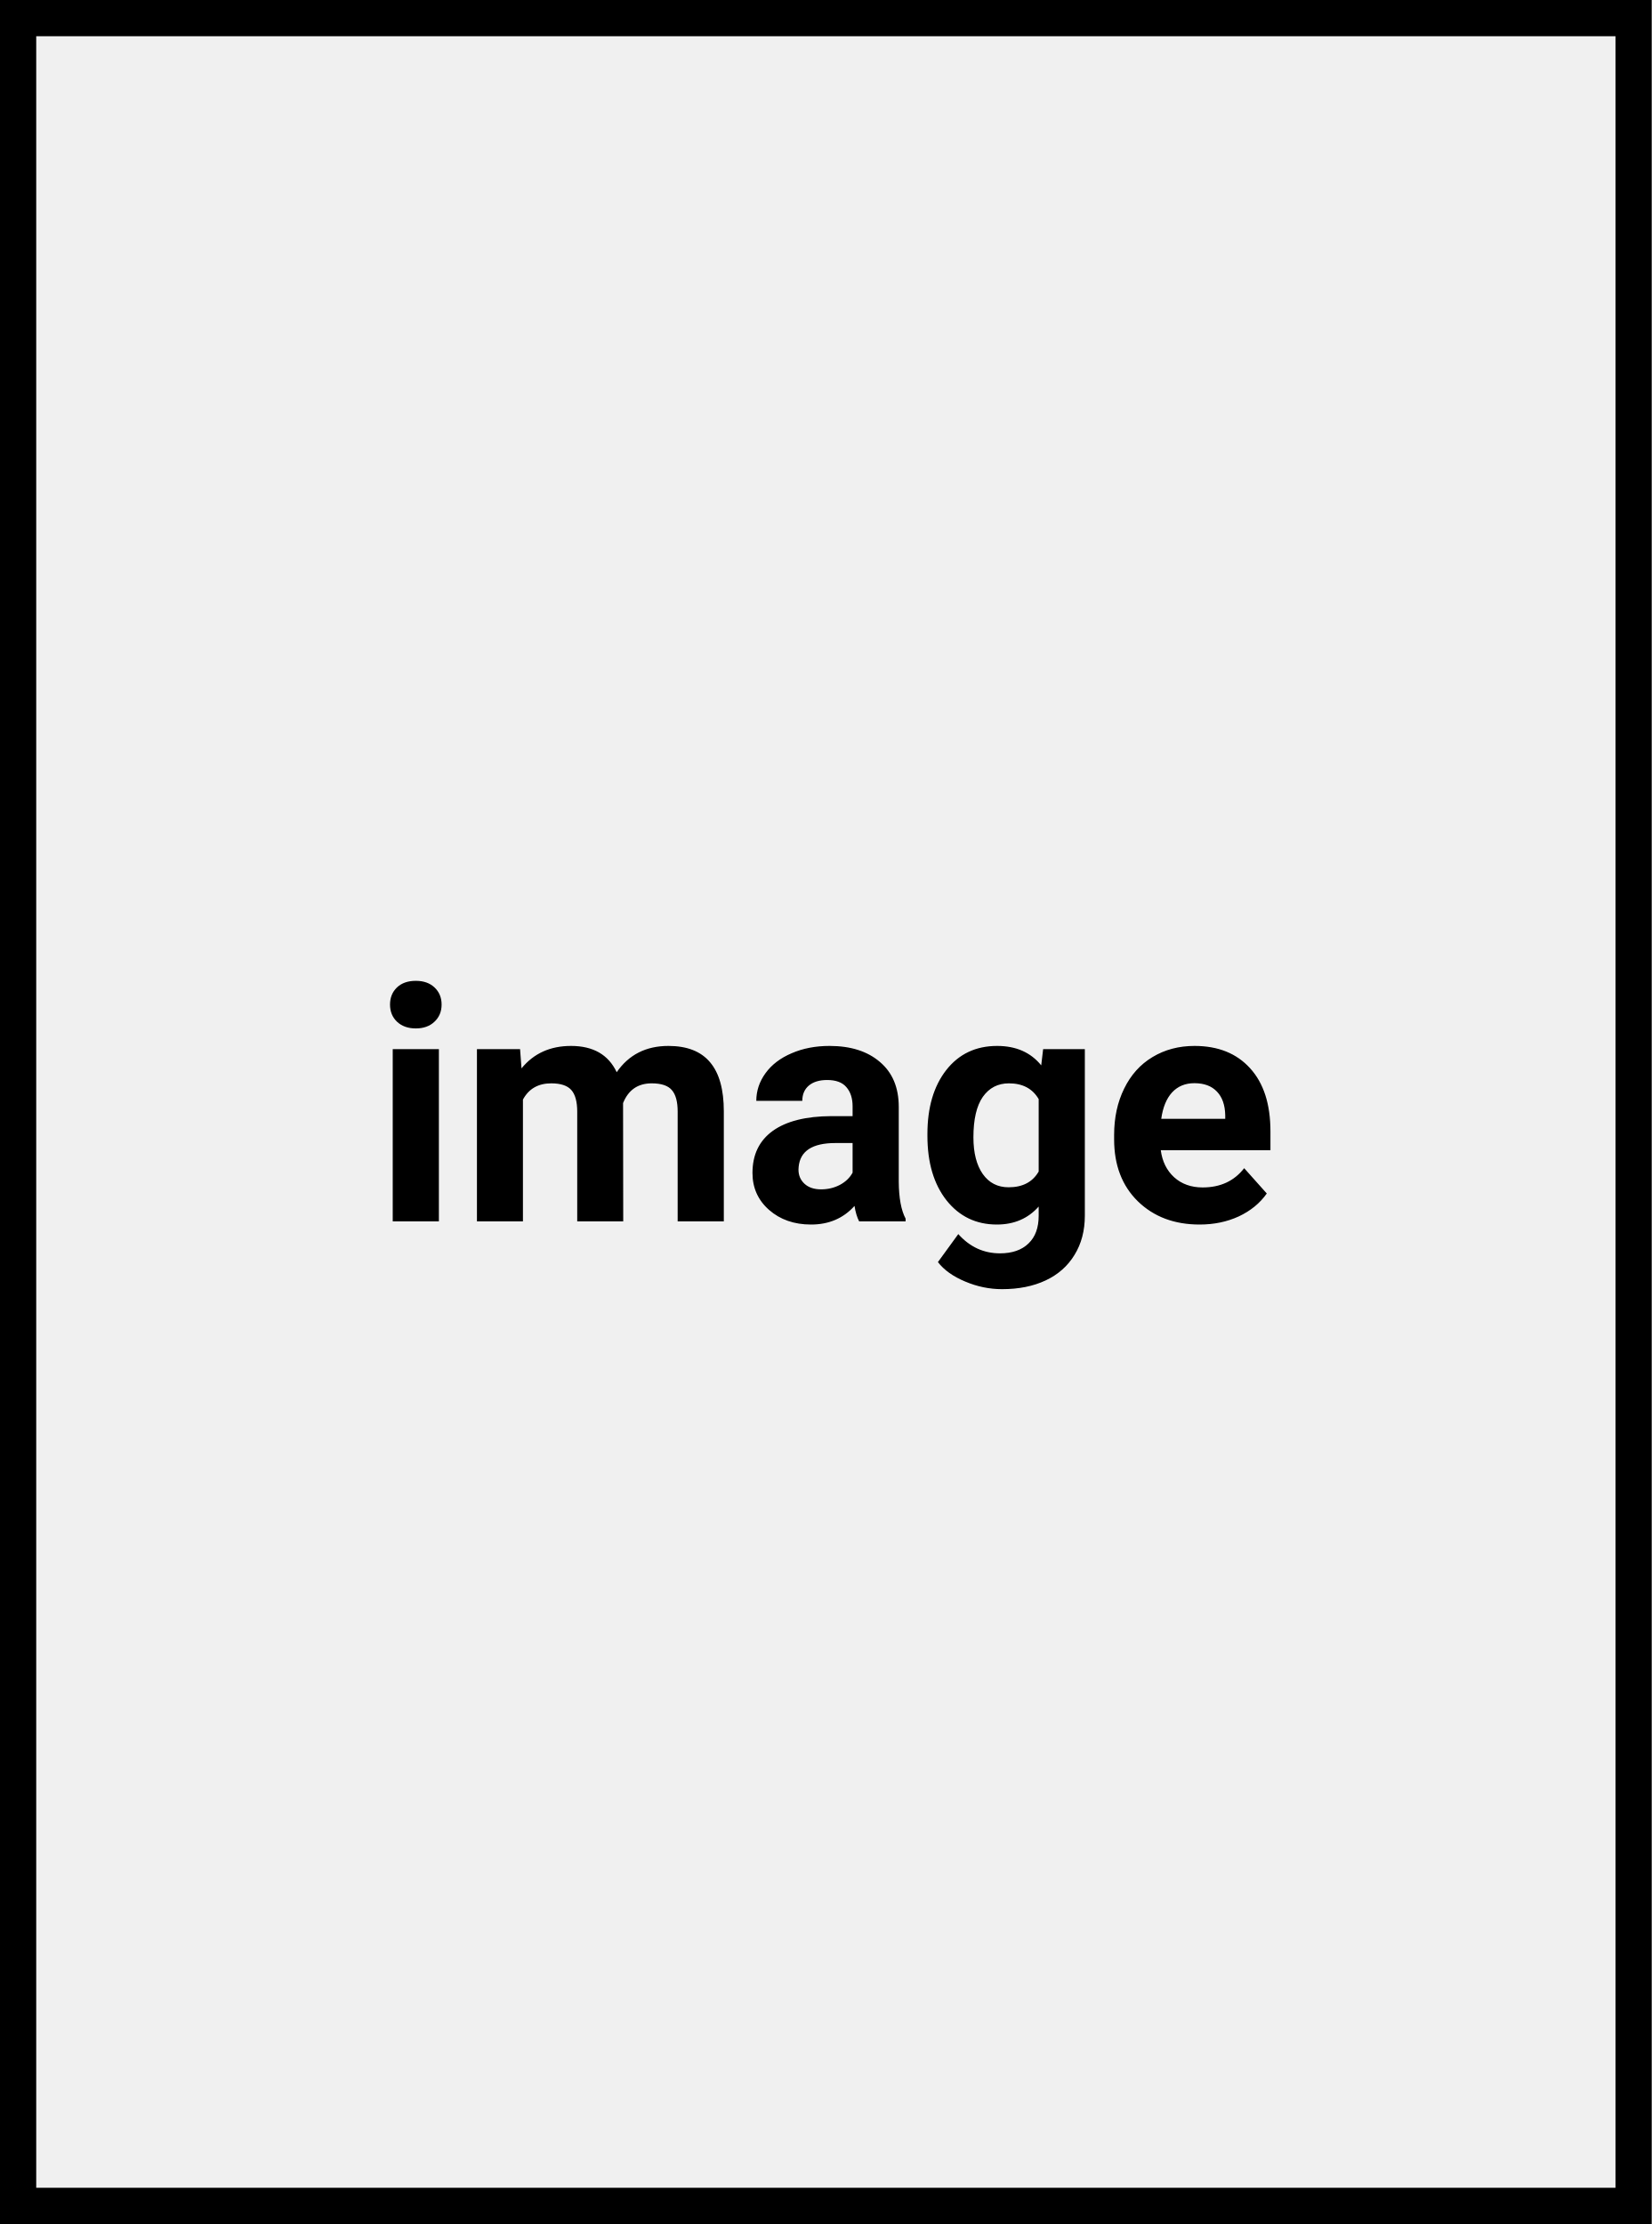
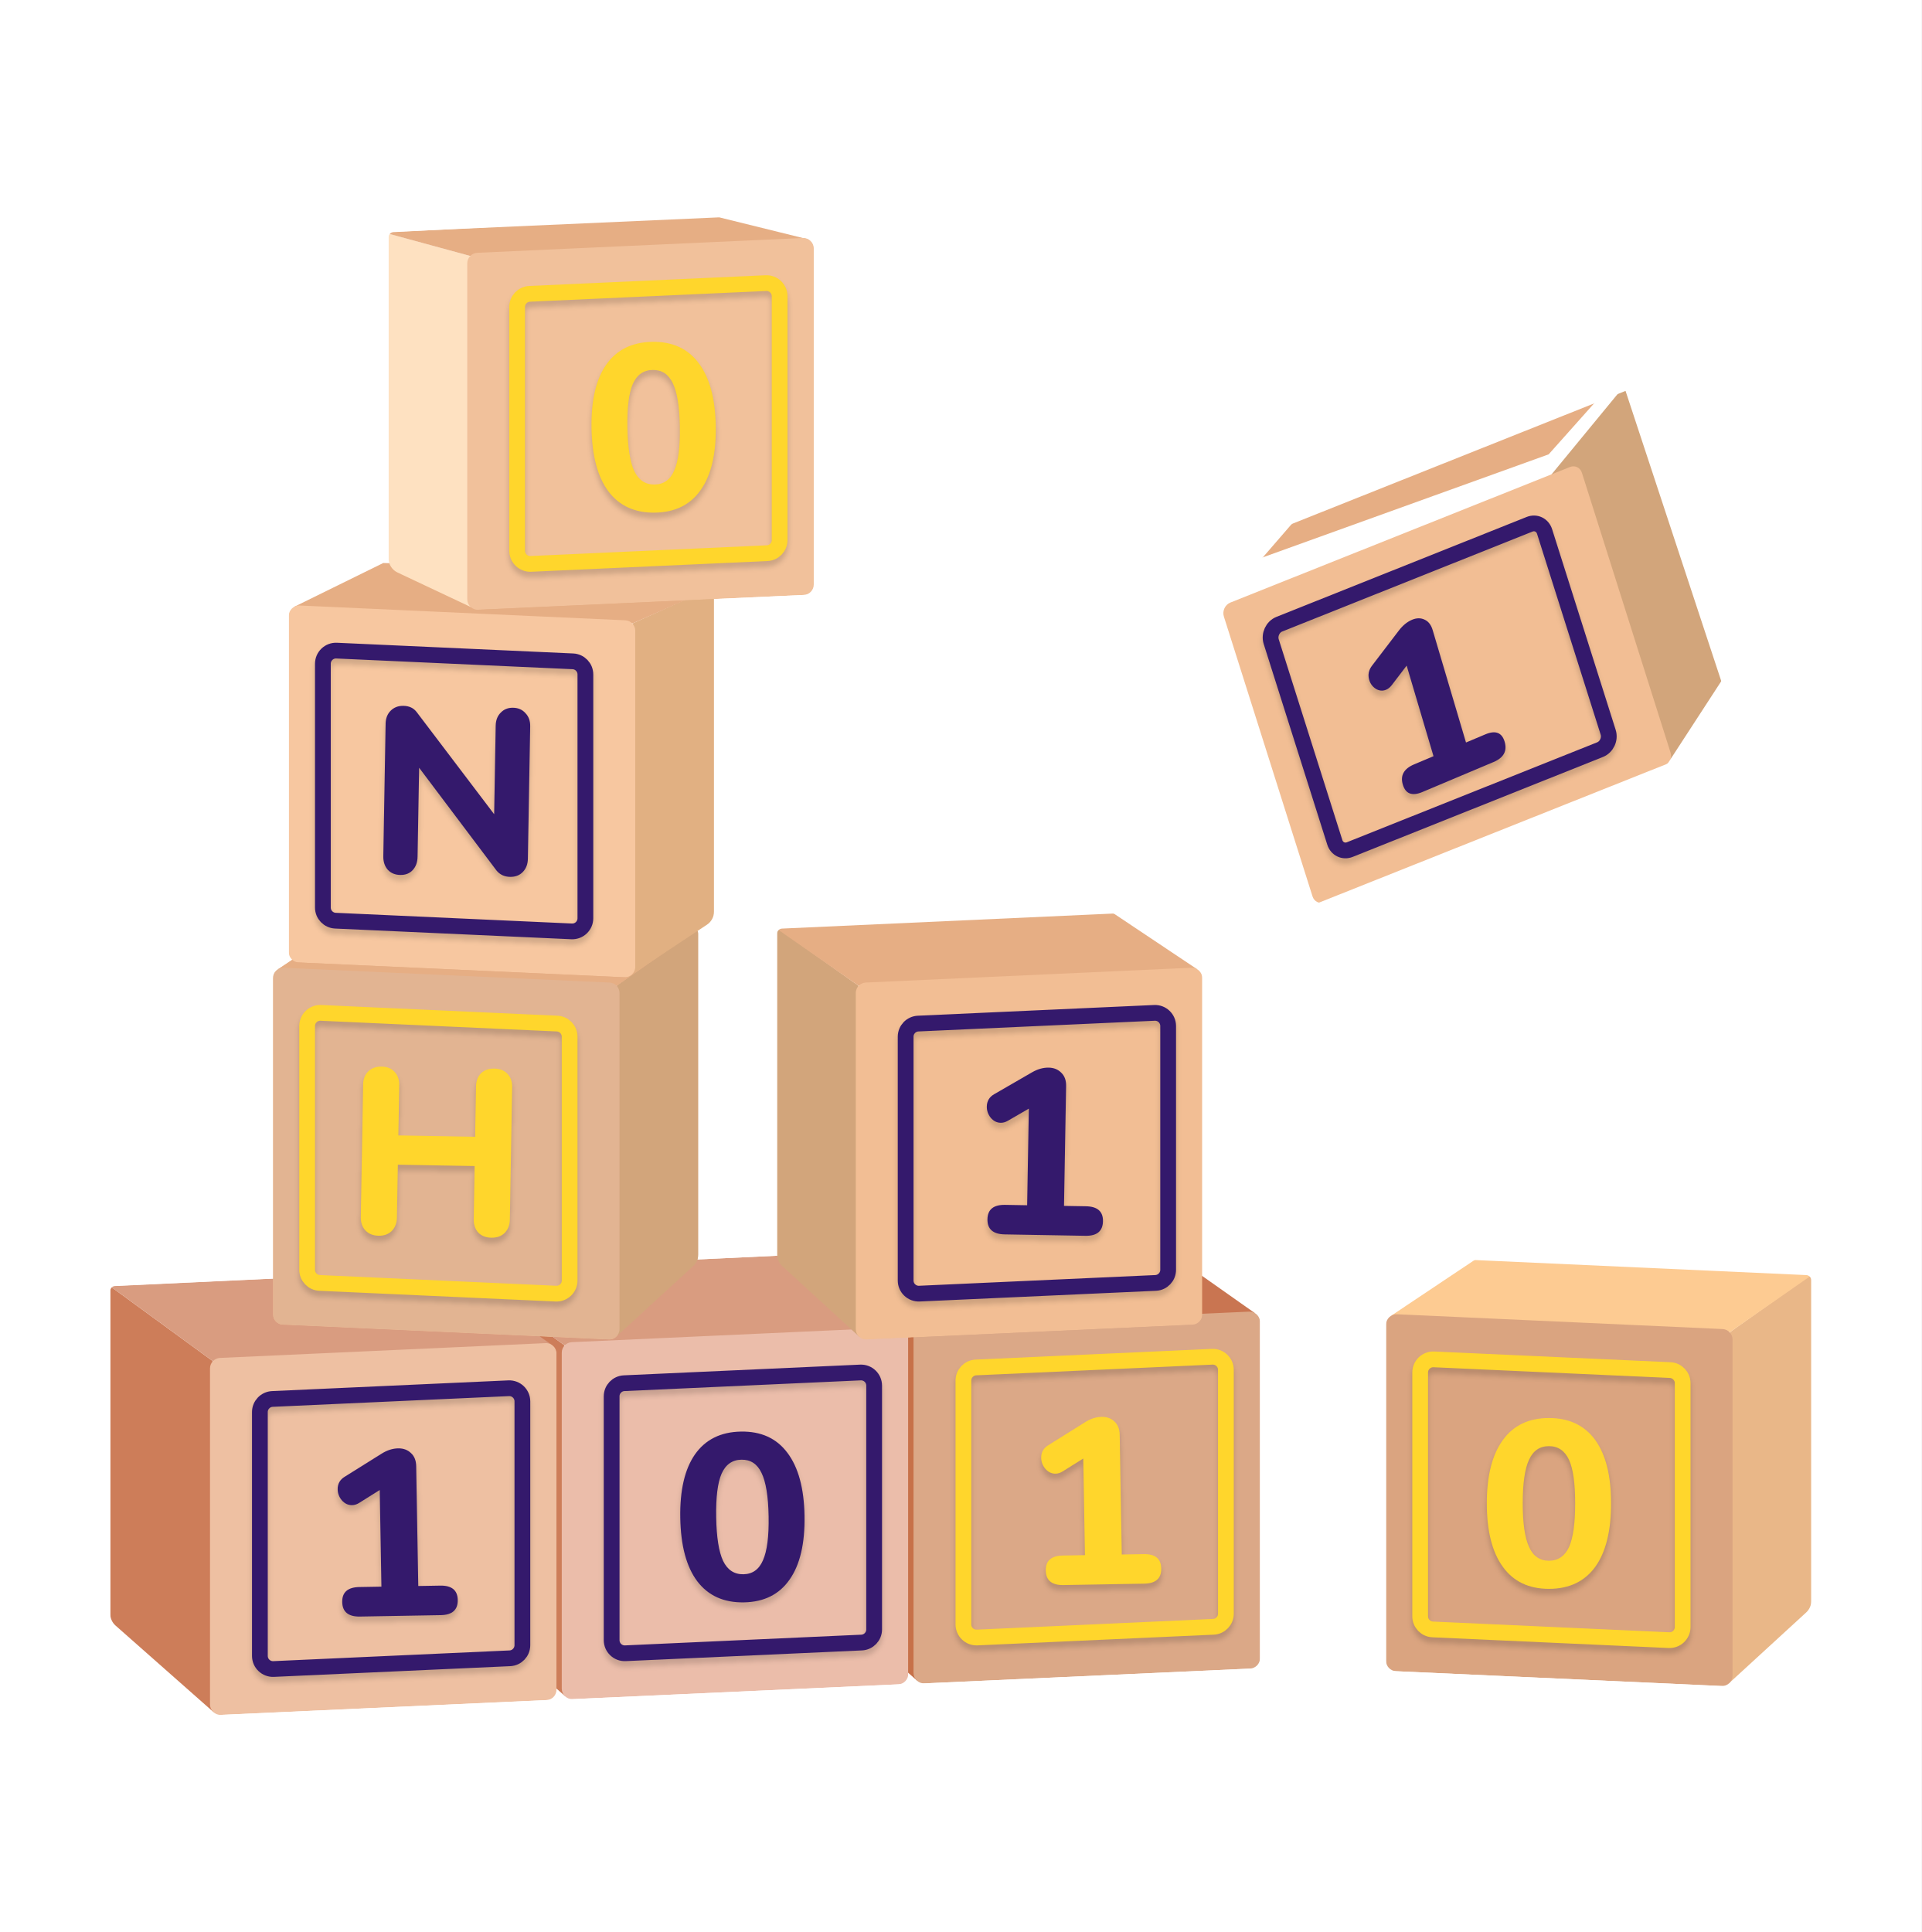
- <svg xmlns="http://www.w3.org/2000/svg" width="228" height="307" viewBox="0 0 228 307" fill="none">
-   <rect x="2.5" y="2.5" width="223" height="302" stroke="black" stroke-width="5" />
-   <path d="M60.584 168.594H54.212V144.82H60.584V168.594ZM53.839 138.667C53.839 137.715 54.154 136.932 54.784 136.316C55.428 135.701 56.3 135.394 57.398 135.394C58.482 135.394 59.347 135.701 59.991 136.316C60.636 136.932 60.958 137.715 60.958 138.667C60.958 139.634 60.628 140.425 59.969 141.041C59.325 141.656 58.468 141.963 57.398 141.963C56.329 141.963 55.465 141.656 54.806 141.041C54.161 140.425 53.839 139.634 53.839 138.667ZM71.79 144.82L71.988 147.479C73.673 145.413 75.951 144.38 78.822 144.38C81.883 144.38 83.985 145.589 85.128 148.006C86.798 145.589 89.178 144.38 92.269 144.38C94.847 144.38 96.766 145.135 98.026 146.644C99.286 148.138 99.915 150.394 99.915 153.411V168.594H93.543V153.433C93.543 152.085 93.28 151.104 92.752 150.489C92.225 149.859 91.295 149.544 89.962 149.544C88.058 149.544 86.739 150.452 86.007 152.269L86.029 168.594H79.679V153.455C79.679 152.078 79.408 151.082 78.866 150.467C78.324 149.852 77.401 149.544 76.097 149.544C74.295 149.544 72.992 150.291 72.186 151.785V168.594H65.836V144.82H71.79ZM118.592 168.594C118.299 168.023 118.087 167.312 117.955 166.463C116.417 168.177 114.417 169.034 111.957 169.034C109.627 169.034 107.694 168.36 106.156 167.012C104.632 165.665 103.871 163.965 103.871 161.915C103.871 159.395 104.801 157.461 106.661 156.114C108.536 154.766 111.239 154.085 114.769 154.07H117.691V152.708C117.691 151.609 117.406 150.73 116.834 150.071C116.278 149.412 115.392 149.083 114.176 149.083C113.106 149.083 112.264 149.339 111.649 149.852C111.048 150.364 110.748 151.067 110.748 151.961H104.398C104.398 150.584 104.823 149.31 105.672 148.138C106.522 146.966 107.723 146.05 109.276 145.391C110.829 144.717 112.572 144.38 114.505 144.38C117.435 144.38 119.757 145.12 121.471 146.6C123.199 148.064 124.063 150.13 124.063 152.796V163.101C124.078 165.357 124.393 167.063 125.008 168.221V168.594H118.592ZM113.341 164.178C114.278 164.178 115.143 163.973 115.934 163.562C116.725 163.138 117.311 162.574 117.691 161.871V157.784H115.318C112.14 157.784 110.448 158.882 110.243 161.08L110.221 161.453C110.221 162.244 110.499 162.896 111.056 163.409C111.612 163.921 112.374 164.178 113.341 164.178ZM128.019 156.531C128.019 152.884 128.883 149.947 130.611 147.72C132.354 145.494 134.698 144.38 137.643 144.38C140.25 144.38 142.279 145.274 143.729 147.061L143.993 144.82H149.75V167.803C149.75 169.883 149.273 171.692 148.321 173.23C147.384 174.769 146.058 175.94 144.344 176.746C142.63 177.552 140.624 177.955 138.324 177.955C136.581 177.955 134.881 177.603 133.226 176.9C131.571 176.211 130.318 175.318 129.469 174.219L132.281 170.352C133.863 172.125 135.782 173.011 138.038 173.011C139.723 173.011 141.034 172.557 141.971 171.648C142.909 170.755 143.377 169.48 143.377 167.825V166.551C141.913 168.206 139.986 169.034 137.599 169.034C134.742 169.034 132.428 167.92 130.655 165.694C128.897 163.453 128.019 160.486 128.019 156.795V156.531ZM134.369 156.993C134.369 159.146 134.801 160.838 135.665 162.068C136.529 163.284 137.716 163.892 139.225 163.892C141.158 163.892 142.542 163.167 143.377 161.717V151.719C142.528 150.269 141.158 149.544 139.269 149.544C137.745 149.544 136.544 150.167 135.665 151.412C134.801 152.657 134.369 154.517 134.369 156.993ZM165.592 169.034C162.105 169.034 159.264 167.964 157.066 165.826C154.884 163.687 153.792 160.838 153.792 157.278V156.663C153.792 154.275 154.254 152.144 155.177 150.269C156.1 148.379 157.403 146.929 159.088 145.918C160.787 144.893 162.721 144.38 164.889 144.38C168.141 144.38 170.697 145.406 172.557 147.457C174.432 149.507 175.37 152.415 175.37 156.18V158.772H160.23C160.436 160.325 161.051 161.57 162.076 162.508C163.116 163.445 164.427 163.914 166.009 163.914C168.456 163.914 170.367 163.028 171.744 161.255L174.864 164.749C173.912 166.097 172.623 167.151 170.997 167.913C169.371 168.66 167.569 169.034 165.592 169.034ZM164.867 149.522C163.607 149.522 162.582 149.947 161.791 150.796C161.014 151.646 160.516 152.862 160.296 154.444H169.129V153.938C169.1 152.532 168.719 151.448 167.987 150.687C167.254 149.91 166.214 149.522 164.867 149.522Z" fill="black" />
+ <svg xmlns="http://www.w3.org/2000/svg" width="366" height="368" viewBox="0 0 366 368" fill="none">
+   <rect width="366" height="368" fill="white" />
+   <mask id="mask0" mask-type="alpha" maskUnits="userSpaceOnUse" x="155" y="236" width="85" height="85">
+     <path d="M240 250.721C240 250.389 239.835 250.079 239.56 249.893L219.275 236.186C219.096 236.065 218.884 236.005 218.669 236.015L155.954 238.924C155.42 238.949 155 239.389 155 239.923V302.802C155 303.081 155.117 303.348 155.323 303.537L173.693 320.458C173.89 320.638 174.15 320.733 174.416 320.721L239.045 317.784C239.579 317.759 240 317.319 240 316.785V250.721Z" fill="#34196C" />
+   </mask>
+   <g mask="url(#mask0)">
+     <path d="M155 239L174.5 253.24L174.7 320.14L156.014 303.636C155.369 303.066 155 302.247 155 301.387V239Z" fill="#C77149" />
+     <path d="M239 250.1L174.5 253.24L155 239L219 236L239 250.1Z" fill="#C97551" />
+     <path d="M240 251.833C240 250.693 239.048 249.783 237.909 249.835L175.909 252.653C174.841 252.702 174 253.582 174 254.651V318.647C174 319.787 174.952 320.697 176.091 320.645L238.091 317.827C239.159 317.778 240 316.898 240 315.829V251.833Z" fill="#DBA887" />
+     <g filter="url(#filter0_d)">
+       <path d="M230.887 258.428L185.887 260.468C184.551 260.528 183.5 261.629 183.5 262.965V309.409C183.5 310.835 184.69 311.971 186.113 311.907L231.113 309.867C232.449 309.807 233.5 308.706 233.5 307.37V260.926C233.5 259.501 232.31 258.364 230.887 258.428Z" stroke="#FFD62C" stroke-width="3" />
+     </g>
+     <g filter="url(#filter1_d)">
+       <path d="M217.854 296.022C220.043 295.984 221.154 296.894 221.187 298.754C221.22 300.644 220.141 301.608 217.952 301.646L202.564 301.915C200.344 301.953 199.218 301.028 199.185 299.138C199.153 297.278 200.246 296.329 202.466 296.29L206.65 296.217L206.329 277.815L202.411 280.269C201.966 280.547 201.519 280.69 201.069 280.698C200.319 280.711 199.668 280.407 199.117 279.786C198.597 279.165 198.329 278.465 198.316 277.685C198.297 276.635 198.748 275.832 199.669 275.276L206.703 270.878C207.742 270.229 208.786 269.896 209.836 269.878C210.826 269.861 211.641 270.161 212.282 270.78C212.923 271.369 213.252 272.189 213.27 273.238L213.669 296.095L217.854 296.022Z" fill="#FFD62C" />
+     </g>
+   </g>
+   <mask id="mask1" mask-type="alpha" maskUnits="userSpaceOnUse" x="88" y="239" width="85" height="85">
+     <path d="M173 253.721C173 253.389 172.835 253.079 172.56 252.893L152.275 239.186C152.096 239.065 151.884 239.005 151.669 239.015L88.954 241.924C88.42 241.949 88 242.389 88 242.923V305.802C88 306.081 88.117 306.348 88.323 306.537L106.693 323.458C106.89 323.638 107.15 323.733 107.416 323.721L172.045 320.784C172.579 320.759 173 320.319 173 319.785V253.721Z" fill="#34196C" />
+   </mask>
+   <g mask="url(#mask1)">
+     <path d="M88 242L107.5 256.24L107.7 323.14L89.014 306.636C88.37 306.066 88 305.247 88 304.387V242Z" fill="#CD7D59" />
+     <path d="M172 253.1L107.5 256.24L88 242L152 239L172 253.1Z" fill="#D99C80" />
+     <path d="M173 254.833C173 253.693 172.048 252.783 170.909 252.835L108.909 255.653C107.841 255.702 107 256.582 107 257.651V321.647C107 322.787 107.952 323.697 109.091 323.645L171.091 320.827C172.159 320.778 173 319.898 173 318.829V254.833Z" fill="#EBBDAA" />
+     <g filter="url(#filter2_d)">
+       <path d="M163.887 261.428L118.887 263.468C117.551 263.528 116.5 264.629 116.5 265.965V312.409C116.5 313.835 117.69 314.971 119.113 314.907L164.113 312.867C165.449 312.807 166.5 311.706 166.5 310.37V263.926C166.5 262.501 165.31 261.364 163.887 261.428Z" stroke="#34196C" stroke-width="3" />
+     </g>
+     <g filter="url(#filter3_d)">
+       <path d="M141.69 305.213C137.851 305.28 134.887 303.936 132.799 301.182C130.74 298.428 129.665 294.411 129.573 289.132C129.481 283.883 130.416 279.846 132.377 277.021C134.368 274.196 137.283 272.75 141.122 272.683C144.962 272.616 147.911 273.959 149.969 276.714C152.058 279.468 153.148 283.47 153.239 288.719C153.331 293.998 152.382 298.05 150.391 300.875C148.43 303.7 145.53 305.146 141.69 305.213ZM141.597 299.859C143.337 299.828 144.581 298.936 145.331 297.183C146.11 295.429 146.467 292.647 146.4 288.838C146.333 284.999 145.88 282.231 145.04 280.536C144.23 278.839 142.956 278.007 141.216 278.037C139.476 278.067 138.217 278.959 137.437 280.713C136.687 282.437 136.345 285.203 136.412 289.012C136.478 292.822 136.917 295.59 137.727 297.316C138.567 299.041 139.857 299.889 141.597 299.859Z" fill="#34196C" />
+     </g>
+   </g>
+   <mask id="mask2" mask-type="alpha" maskUnits="userSpaceOnUse" x="21" y="242" width="85" height="85">
+     <path d="M106 256.721C106 256.389 105.835 256.079 105.56 255.893L85.275 242.186C85.096 242.065 84.884 242.005 84.669 242.015L21.954 244.924C21.42 244.949 21 245.389 21 245.923V308.802C21 309.081 21.117 309.348 21.323 309.537L39.694 326.458C39.89 326.638 40.15 326.733 40.416 326.721L105.045 323.784C105.579 323.759 106 323.319 106 322.785V256.721Z" fill="#34196C" />
+   </mask>
+   <g mask="url(#mask2)">
+     <path d="M21 245L40.5 259.24L40.7 326.14L22.014 309.636C21.369 309.066 21 308.247 21 307.387V245Z" fill="#CD7D59" />
+     <path d="M105 256.1L40.5 259.24L21 245L85 242L105 256.1Z" fill="#D99C80" />
+     <path d="M106 257.833C106 256.693 105.048 255.783 103.909 255.835L41.909 258.653C40.841 258.702 40 259.582 40 260.651V324.647C40 325.787 40.952 326.697 42.091 326.645L104.091 323.827C105.159 323.778 106 322.898 106 321.829V257.833Z" fill="#EEC0A2" />
+     <g filter="url(#filter4_d)">
+       <path d="M96.887 264.428L51.887 266.468C50.551 266.528 49.5 267.629 49.5 268.965V315.409C49.5 316.835 50.69 317.971 52.113 317.907L97.113 315.867C98.448 315.807 99.5 314.706 99.5 313.37V266.926C99.5 265.501 98.311 264.364 96.887 264.428Z" stroke="#34196C" stroke-width="3" />
+     </g>
+     <g filter="url(#filter5_d)">
+       <path d="M83.854 302.022C86.043 301.984 87.154 302.894 87.187 304.754C87.22 306.644 86.141 307.608 83.952 307.646L68.564 307.915C66.344 307.953 65.218 307.028 65.185 305.138C65.153 303.278 66.246 302.329 68.466 302.29L72.65 302.217L72.329 283.815L68.411 286.269C67.966 286.547 67.519 286.69 67.069 286.698C66.319 286.711 65.668 286.407 65.117 285.786C64.597 285.165 64.329 284.465 64.316 283.685C64.297 282.635 64.748 281.832 65.669 281.276L72.703 276.878C73.742 276.229 74.786 275.896 75.836 275.878C76.826 275.861 77.641 276.161 78.282 276.78C78.923 277.369 79.252 278.189 79.27 279.238L79.669 302.095L83.854 302.022Z" fill="#34196C" />
+     </g>
+   </g>
+   <mask id="mask3" mask-type="alpha" maskUnits="userSpaceOnUse" x="264" y="240" width="81" height="82">
+     <path d="M264 251.238C264 250.897 264.174 250.579 264.462 250.395L280.478 240.17C280.651 240.06 280.855 240.005 281.061 240.014L344.045 242.873C344.579 242.897 345 243.337 345 243.872V307.295C345 307.578 344.88 307.848 344.669 308.038L330.305 320.966C330.109 321.142 329.853 321.233 329.59 321.221L264.955 318.284C264.421 318.259 264 317.819 264 317.285V251.238Z" fill="#34196C" />
+   </mask>
+   <g mask="url(#mask3)">
+     <path d="M345 242.74L329.5 253.74L329.3 320.64L344.028 307.132C344.647 306.564 345 305.761 345 304.921V242.74Z" fill="#E9B788" />
+     <path d="M265 250.6L329.5 253.74L346 242.24L282 239.24L265 250.6Z" fill="#FDCB92" />
+     <path d="M264 252.333C264 251.193 264.952 250.283 266.091 250.335L328.091 253.153C329.159 253.202 330 254.082 330 255.151V319.147C330 320.287 329.048 321.197 327.909 321.145L265.909 318.327C264.841 318.278 264 317.398 264 316.329V252.333Z" fill="#DAA480" />
+     <g filter="url(#filter6_d)">
+       <path d="M273.113 258.928L318.113 260.968C319.449 261.028 320.5 262.128 320.5 263.465V309.909C320.5 311.334 319.31 312.471 317.887 312.407L272.887 310.367C271.551 310.306 270.5 309.206 270.5 307.869V261.425C270.5 260 271.69 258.863 273.113 258.928Z" stroke="#FFD62C" stroke-width="3" />
+     </g>
+     <g filter="url(#filter7_d)">
+       <path d="M295.03 302.636C298.87 302.636 301.81 301.241 303.85 298.451C305.86 295.661 306.865 291.626 306.865 286.346C306.865 281.096 305.86 277.076 303.85 274.286C301.81 271.496 298.87 270.101 295.03 270.101C291.19 270.101 288.265 271.496 286.255 274.286C284.215 277.076 283.195 281.096 283.195 286.346C283.195 291.626 284.215 295.661 286.255 298.451C288.265 301.241 291.19 302.636 295.03 302.636ZM295.03 297.281C293.29 297.281 292.03 296.411 291.25 294.671C290.44 292.931 290.035 290.156 290.035 286.346C290.035 282.506 290.44 279.731 291.25 278.021C292.03 276.311 293.29 275.456 295.03 275.456C296.77 275.456 298.045 276.326 298.855 278.066C299.635 279.776 300.025 282.536 300.025 286.346C300.025 290.156 299.635 292.931 298.855 294.671C298.045 296.411 296.77 297.281 295.03 297.281Z" fill="#FFD62C" />
+     </g>
+   </g>
+   <mask id="mask4" mask-type="alpha" maskUnits="userSpaceOnUse" x="52" y="174" width="81" height="82">
+     <path d="M52 185.238C52 184.897 52.174 184.579 52.462 184.395L68.478 174.17C68.651 174.06 68.855 174.005 69.061 174.014L132.045 176.873C132.579 176.897 133 177.337 133 177.872V241.295C133 241.578 132.88 241.848 132.669 242.038L118.305 254.966C118.109 255.142 117.853 255.233 117.59 255.221L52.955 252.284C52.42 252.259 52 251.819 52 251.285V185.238Z" fill="#34196C" />
+   </mask>
+   <g mask="url(#mask4)">
+     <path d="M133 176.74L117.5 187.74L117.3 254.64L132.028 241.132C132.647 240.564 133 239.761 133 238.921V176.74Z" fill="#D2A57B" />
+     <path d="M53 184.6L117.5 187.74L134 176.24L70 173.24L53 184.6Z" fill="#E6AE84" />
+     <path d="M52 186.333C52 185.193 52.952 184.283 54.091 184.335L116.091 187.153C117.159 187.202 118 188.082 118 189.151V253.147C118 254.287 117.048 255.197 115.909 255.145L53.909 252.327C52.841 252.278 52 251.398 52 250.329V186.333Z" fill="#F2BE94" />
+     <g filter="url(#filter8_d)">
+       <path d="M61.113 192.928L106.113 194.968C107.449 195.028 108.5 196.128 108.5 197.465V243.909C108.5 245.334 107.31 246.471 105.887 246.407L60.887 244.367C59.551 244.306 58.5 243.206 58.5 241.869V195.425C58.5 194 59.69 192.863 61.113 192.928Z" stroke="#FFD62C" stroke-width="3" />
+     </g>
+     <g filter="url(#filter9_d)">
+       <path d="M94.148 203.538C95.198 203.556 96.032 203.886 96.651 204.527C97.27 205.168 97.57 206.013 97.552 207.063L97.111 232.304C97.093 233.354 96.763 234.203 96.122 234.852C95.481 235.471 94.635 235.771 93.585 235.753C92.536 235.735 91.701 235.405 91.082 234.764C90.493 234.124 90.208 233.264 90.227 232.184L90.403 222.106L75.78 221.85L75.605 231.929C75.586 232.979 75.256 233.828 74.615 234.477C73.974 235.096 73.144 235.396 72.124 235.379C71.074 235.36 70.24 235.031 69.621 234.39C69.002 233.749 68.702 232.888 68.721 231.809L69.161 206.567C69.179 205.518 69.509 204.683 70.15 204.064C70.791 203.445 71.636 203.145 72.686 203.163C73.736 203.182 74.555 203.511 75.144 204.152C75.763 204.792 76.063 205.638 76.045 206.688L75.878 216.271L90.501 216.526L90.668 206.943C90.686 205.893 91.001 205.058 91.612 204.439C92.253 203.82 93.098 203.52 94.148 203.538Z" fill="#FFD62C" />
+     </g>
+   </g>
+   <mask id="mask5" mask-type="alpha" maskUnits="userSpaceOnUse" x="52" y="174" width="81" height="82">
+     <path d="M52 185.238C52 184.897 52.174 184.579 52.462 184.395L68.478 174.17C68.651 174.06 68.855 174.005 69.061 174.014L132.045 176.873C132.579 176.897 133 177.337 133 177.872V241.295C133 241.578 132.88 241.848 132.669 242.038L118.305 254.966C118.109 255.142 117.853 255.233 117.59 255.221L52.955 252.284C52.42 252.259 52 251.819 52 251.285V185.238Z" fill="#34196C" />
+   </mask>
+   <g mask="url(#mask5)">
+     <path d="M133 176.74L117.5 187.74L117.3 254.64L132.028 241.132C132.647 240.564 133 239.761 133 238.921V176.74Z" fill="#D2A57B" />
+     <path d="M53 184.6L117.5 187.74L134 176.24L70 173.24L53 184.6Z" fill="#E6AE84" />
+     <path d="M52 186.333C52 185.193 52.952 184.283 54.091 184.335L116.091 187.153C117.159 187.202 118 188.082 118 189.151V253.147C118 254.287 117.048 255.197 115.909 255.145L53.909 252.327C52.841 252.278 52 251.398 52 250.329V186.333Z" fill="#E2B492" />
+     <g filter="url(#filter10_d)">
+       <path d="M61.113 192.928L106.113 194.968C107.449 195.028 108.5 196.128 108.5 197.465V243.909C108.5 245.334 107.31 246.471 105.887 246.407L60.887 244.367C59.551 244.306 58.5 243.206 58.5 241.869V195.425C58.5 194 59.69 192.863 61.113 192.928Z" stroke="#FFD62C" stroke-width="3" />
+     </g>
+     <g filter="url(#filter11_d)">
+       <path d="M94.148 203.538C95.198 203.556 96.032 203.886 96.651 204.527C97.27 205.168 97.57 206.013 97.552 207.063L97.111 232.304C97.093 233.354 96.763 234.203 96.122 234.852C95.481 235.471 94.635 235.771 93.585 235.753C92.536 235.735 91.701 235.405 91.082 234.764C90.493 234.124 90.208 233.264 90.227 232.184L90.403 222.106L75.78 221.85L75.605 231.929C75.586 232.979 75.256 233.828 74.615 234.477C73.974 235.096 73.144 235.396 72.124 235.379C71.074 235.36 70.24 235.031 69.621 234.39C69.002 233.749 68.702 232.888 68.721 231.809L69.161 206.567C69.179 205.518 69.509 204.683 70.15 204.064C70.791 203.445 71.636 203.145 72.686 203.163C73.736 203.182 74.555 203.511 75.144 204.152C75.763 204.792 76.063 205.638 76.045 206.688L75.878 216.271L90.501 216.526L90.668 206.943C90.686 205.893 91.001 205.058 91.612 204.439C92.253 203.82 93.098 203.52 94.148 203.538Z" fill="#FFD62C" />
+     </g>
+   </g>
+   <mask id="mask6" mask-type="alpha" maskUnits="userSpaceOnUse" x="148" y="174" width="81" height="82">
+     <path d="M229 185.238C229 184.897 228.826 184.579 228.538 184.395L212.522 174.17C212.349 174.06 212.145 174.005 211.939 174.014L148.955 176.873C148.421 176.897 148 177.337 148 177.872V241.295C148 241.578 148.12 241.848 148.331 242.038L162.695 254.966C162.891 255.142 163.147 255.233 163.41 255.221L228.045 252.284C228.579 252.259 229 251.819 229 251.285V185.238Z" fill="#34196C" />
+   </mask>
+   <g mask="url(#mask6)">
+     <path d="M148 176.74L163.5 187.74L163.7 254.64L148.972 241.132C148.353 240.564 148 239.761 148 238.921V176.74Z" fill="#D2A57B" />
+     <path d="M228 184.6L163.5 187.74L147 176.24L211 173.24L228 184.6Z" fill="#E6AE84" />
+     <path d="M229 186.333C229 185.193 228.048 184.283 226.909 184.335L164.909 187.153C163.841 187.202 163 188.082 163 189.151V253.147C163 254.287 163.952 255.197 165.091 255.145L227.091 252.327C228.159 252.278 229 251.398 229 250.329V186.333Z" fill="#F2BE94" />
+     <g filter="url(#filter12_d)">
+       <path d="M219.887 192.928L174.887 194.968C173.551 195.028 172.5 196.128 172.5 197.465V243.909C172.5 245.334 173.69 246.471 175.113 246.407L220.113 244.367C221.449 244.306 222.5 243.206 222.5 241.869V195.425C222.5 194 221.31 192.863 219.887 192.928Z" stroke="#34196C" stroke-width="3" />
+     </g>
+     <g filter="url(#filter13_d)">
+       <path d="M206.847 229.766C209.037 229.805 210.116 230.754 210.083 232.613C210.05 234.503 208.939 235.429 206.749 235.391L191.362 235.122C189.142 235.083 188.049 234.119 188.082 232.229C188.114 230.37 189.24 229.459 191.46 229.498L195.644 229.571L195.965 211.169L191.964 213.484C191.51 213.746 191.057 213.873 190.607 213.866C189.858 213.852 189.218 213.526 188.689 212.887C188.19 212.248 187.948 211.539 187.961 210.759C187.98 209.709 188.458 208.922 189.398 208.399L196.581 204.248C197.642 203.637 198.697 203.34 199.747 203.358C200.737 203.376 201.541 203.705 202.16 204.346C202.78 204.957 203.08 205.787 203.062 206.837L202.663 229.693L206.847 229.766Z" fill="#34196C" />
+     </g>
+   </g>
+   <mask id="mask7" mask-type="alpha" maskUnits="userSpaceOnUse" x="55" y="107" width="81" height="80">
+     <path d="M55 116.318C55 115.934 55.22 115.584 55.565 115.417L72.772 107.11C72.922 107.038 73.087 107.004 73.253 107.012L135.046 109.872C135.58 109.897 136 110.337 136 110.871V175.219C136 175.546 135.841 175.852 135.573 176.039L121.279 186.045C121.098 186.171 120.88 186.235 120.66 186.225L55.955 183.284C55.42 183.259 55 182.819 55 182.285V116.318Z" fill="#34196C" />
+   </mask>
+   <g mask="url(#mask7)">
+     <path d="M136 111.74L120.5 118.74L120.3 185.64L134.657 176.13C135.495 175.574 136 174.635 136 173.629V111.74Z" fill="#E1B082" />
+     <path d="M56 115.6L120.5 118.74L142.5 109L73 107.24L56 115.6Z" fill="#E6AE84" />
+     <path d="M55 117.333C55 116.193 55.952 115.283 57.091 115.335L119.091 118.153C120.159 118.202 121 119.082 121 120.151V184.147C121 185.287 120.048 186.197 118.909 186.145L56.909 183.327C55.841 183.278 55 182.398 55 181.329V117.333Z" fill="#F7C7A0" />
+     <g filter="url(#filter14_d)">
+       <path d="M64.113 123.928L109.113 125.968C110.449 126.028 111.5 127.128 111.5 128.465V174.909C111.5 176.334 110.31 177.471 108.887 177.407L63.887 175.367C62.551 175.306 61.5 174.206 61.5 172.869V126.425C61.5 125 62.69 123.863 64.113 123.928Z" stroke="#34196C" stroke-width="3" />
+     </g>
+     <g filter="url(#filter15_d)">
+       <path d="M97.717 134.808C98.707 134.826 99.496 135.169 100.084 135.84C100.703 136.481 101.004 137.311 100.986 138.331L100.545 163.572C100.527 164.622 100.197 165.471 99.556 166.12C98.945 166.74 98.144 167.041 97.155 167.023C96.075 167.004 95.212 166.599 94.565 165.808L79.83 146.243L79.534 163.205C79.515 164.255 79.2 165.105 78.589 165.754C78.008 166.374 77.223 166.675 76.233 166.658C75.243 166.641 74.454 166.312 73.865 165.672C73.276 165.001 72.991 164.141 73.01 163.091L73.45 137.85C73.468 136.83 73.782 136.011 74.393 135.391C75.035 134.742 75.85 134.427 76.84 134.444C77.95 134.463 78.798 134.868 79.384 135.658L94.123 155.089L94.417 138.216C94.435 137.196 94.749 136.377 95.36 135.757C95.972 135.108 96.757 134.791 97.717 134.808Z" fill="#34196C" />
+     </g>
+   </g>
+   <mask id="mask8" mask-type="alpha" maskUnits="userSpaceOnUse" x="231" y="73" width="99" height="100">
+     <path d="M232.009 116.801C231.898 116.449 231.985 116.044 232.234 115.756L245.871 100C245.98 99.873 246.115 99.776 246.263 99.717L311.327 73.774C311.806 73.583 312.311 73.826 312.47 74.325L329.177 126.993C329.273 127.295 329.223 127.64 329.043 127.917L317.824 145.171C317.704 145.355 317.534 145.497 317.341 145.574L250.551 172.201C250.072 172.392 249.567 172.148 249.409 171.649L232.009 116.801Z" fill="#34196C" />
+   </mask>
+   <g mask="url(#mask8)">
+     <path d="M309.328 73.575L294.829 91.202L314.667 152.147L327.515 132.637C328.055 131.817 328.199 130.791 327.901 129.888L309.328 73.575Z" fill="#D2A57B" />
+     <path d="M232.521 109.049L294.978 86.54L307.878 72.068L245.934 94.486L232.521 109.049Z" fill="#E6AE84" />
+     <path d="M233.111 117.431C232.778 116.382 233.338 115.178 234.345 114.776L299.026 88.954C299.984 88.572 300.994 89.059 301.31 90.057L318.197 143.366C318.53 144.415 317.97 145.619 316.963 146.021L252.282 171.844C251.324 172.226 250.314 171.738 249.998 170.741L233.111 117.431Z" fill="#F2BE94" />
+     <g filter="url(#filter16_d)">
+       <path d="M243.673 118.896L291.342 99.861C292.54 99.383 293.802 99.992 294.197 101.24L306.308 139.471C306.724 140.782 306.024 142.288 304.765 142.79L257.096 161.825C255.899 162.303 254.637 161.694 254.242 160.447L242.13 122.215C241.715 120.904 242.415 119.399 243.673 118.896Z" stroke="#34196C" stroke-width="3" />
+     </g>
+     <g filter="url(#filter17_d)">
+       <path d="M282.917 139.876C284.847 139.063 286.071 139.528 286.588 141.271C287.113 143.042 286.41 144.335 284.481 145.148L270.919 150.864C268.962 151.688 267.721 151.215 267.196 149.443C266.679 147.7 267.399 146.416 269.355 145.592L273.043 144.037L267.929 126.787L265.102 130.493C264.78 130.913 264.421 131.207 264.025 131.374C263.364 131.652 262.708 131.597 262.057 131.207C261.433 130.806 261.012 130.239 260.795 129.508C260.503 128.524 260.692 127.606 261.362 126.755L266.439 120.107C267.189 119.127 268.027 118.442 268.952 118.052C269.825 117.684 270.626 117.678 271.356 118.035C272.078 118.363 272.585 119.02 272.877 120.004L279.23 141.43L282.917 139.876Z" fill="#34196C" />
+     </g>
+   </g>
+   <mask id="mask9" mask-type="alpha" maskUnits="userSpaceOnUse" x="74" y="41" width="81" height="76">
+     <path d="M155 46.463C155 46.008 154.693 45.61 154.252 45.495L137.15 41.039C137.05 41.013 136.948 41.003 136.846 41.008L74.948 44.212C74.417 44.239 74 44.678 74 45.211V108.122C74 108.501 74.214 108.847 74.553 109.017L88.767 116.124C88.92 116.2 89.09 116.236 89.26 116.228L154.045 113.284C154.579 113.259 155 112.819 155 112.285V46.463Z" fill="#34196C" />
+   </mask>
+   <g mask="url(#mask9)">
+     <path d="M74 44.5L89.5 48.74L89.7 115.64L75.721 109.051C74.671 108.556 74 107.499 74 106.338L74 44.5Z" fill="#FEE1C1" />
+     <path d="M154 45.6L89.5 48.74L73 44.24L137 41.4L154 45.6Z" fill="#E6AE84" />
+     <path d="M155 47.333C155 46.193 154.048 45.283 152.909 45.335L90.909 48.153C89.841 48.202 89 49.082 89 50.151V114.147C89 115.287 89.952 116.197 91.091 116.145L153.091 113.327C154.159 113.278 155 112.398 155 111.329V47.333Z" fill="#F1C19B" />
+     <g filter="url(#filter18_d)">
+       <path d="M145.887 53.928L100.887 55.968C99.552 56.028 98.5 57.128 98.5 58.465V104.909C98.5 106.334 99.689 107.471 101.113 107.407L146.113 105.367C147.449 105.306 148.5 104.206 148.5 102.869V56.425C148.5 55 147.31 53.863 145.887 53.928Z" stroke="#FFD62C" stroke-width="3" />
+     </g>
+     <g filter="url(#filter19_d)">
+       <path d="M124.784 97.643C120.944 97.71 117.981 96.366 115.892 93.612C113.834 90.858 112.758 86.841 112.666 81.562C112.575 76.312 113.509 72.275 115.47 69.451C117.461 66.626 120.377 65.18 124.216 65.112C128.055 65.046 131.004 66.389 133.063 69.144C135.151 71.898 136.241 75.899 136.333 81.148C136.425 86.428 135.475 90.48 133.484 93.305C131.523 96.13 128.623 97.576 124.784 97.643ZM124.69 92.288C126.43 92.258 127.675 91.366 128.424 89.613C129.204 87.859 129.56 85.077 129.494 81.268C129.427 77.428 128.973 74.661 128.134 72.965C127.324 71.269 126.049 70.436 124.309 70.467C122.57 70.497 121.31 71.389 120.531 73.143C119.781 74.866 119.439 77.633 119.505 81.442C119.572 85.252 120.01 88.019 120.82 89.746C121.661 91.471 122.951 92.319 124.69 92.288Z" fill="#FFD62C" />
+     </g>
+   </g>
+   <defs>
+     <filter id="filter0_d" x="181" y="256.926" width="55" height="58.484" filterUnits="userSpaceOnUse" color-interpolation-filters="sRGB">
+       <feFlood flood-opacity="0" result="BackgroundImageFix" />
+       <feColorMatrix in="SourceAlpha" type="matrix" values="0 0 0 0 0 0 0 0 0 0 0 0 0 0 0 0 0 0 127 0" />
+       <feOffset dy="1" />
+       <feGaussianBlur stdDeviation="0.5" />
+       <feColorMatrix type="matrix" values="0 0 0 0 0 0 0 0 0 0 0 0 0 0 0 0 0 0 0.15 0" />
+       <feBlend mode="normal" in2="BackgroundImageFix" result="effect1_dropShadow" />
+       <feBlend mode="normal" in="SourceGraphic" in2="effect1_dropShadow" result="shape" />
+     </filter>
+     <filter id="filter1_d" x="197.315" y="269.877" width="24.872" height="34.039" filterUnits="userSpaceOnUse" color-interpolation-filters="sRGB">
+       <feFlood flood-opacity="0" result="BackgroundImageFix" />
+       <feColorMatrix in="SourceAlpha" type="matrix" values="0 0 0 0 0 0 0 0 0 0 0 0 0 0 0 0 0 0 127 0" />
+       <feOffset dy="1" />
+       <feGaussianBlur stdDeviation="0.5" />
+       <feColorMatrix type="matrix" values="0 0 0 0 0 0 0 0 0 0 0 0 0 0 0 0 0 0 0.15 0" />
+       <feBlend mode="normal" in2="BackgroundImageFix" result="effect1_dropShadow" />
+       <feBlend mode="normal" in="SourceGraphic" in2="effect1_dropShadow" result="shape" />
+     </filter>
+     <filter id="filter2_d" x="114" y="259.926" width="55" height="58.484" filterUnits="userSpaceOnUse" color-interpolation-filters="sRGB">
+       <feFlood flood-opacity="0" result="BackgroundImageFix" />
+       <feColorMatrix in="SourceAlpha" type="matrix" values="0 0 0 0 0 0 0 0 0 0 0 0 0 0 0 0 0 0 127 0" />
+       <feOffset dy="1" />
+       <feGaussianBlur stdDeviation="0.5" />
+       <feColorMatrix type="matrix" values="0 0 0 0 0 0 0 0 0 0 0 0 0 0 0 0 0 0 0.15 0" />
+       <feBlend mode="normal" in2="BackgroundImageFix" result="effect1_dropShadow" />
+       <feBlend mode="normal" in="SourceGraphic" in2="effect1_dropShadow" result="shape" />
+     </filter>
+     <filter id="filter3_d" x="128.566" y="272.68" width="25.679" height="34.535" filterUnits="userSpaceOnUse" color-interpolation-filters="sRGB">
+       <feFlood flood-opacity="0" result="BackgroundImageFix" />
+       <feColorMatrix in="SourceAlpha" type="matrix" values="0 0 0 0 0 0 0 0 0 0 0 0 0 0 0 0 0 0 127 0" />
+       <feOffset dy="1" />
+       <feGaussianBlur stdDeviation="0.5" />
+       <feColorMatrix type="matrix" values="0 0 0 0 0 0 0 0 0 0 0 0 0 0 0 0 0 0 0.15 0" />
+       <feBlend mode="normal" in2="BackgroundImageFix" result="effect1_dropShadow" />
+       <feBlend mode="normal" in="SourceGraphic" in2="effect1_dropShadow" result="shape" />
+     </filter>
+     <filter id="filter4_d" x="47" y="262.926" width="55" height="58.484" filterUnits="userSpaceOnUse" color-interpolation-filters="sRGB">
+       <feFlood flood-opacity="0" result="BackgroundImageFix" />
+       <feColorMatrix in="SourceAlpha" type="matrix" values="0 0 0 0 0 0 0 0 0 0 0 0 0 0 0 0 0 0 127 0" />
+       <feOffset dy="1" />
+       <feGaussianBlur stdDeviation="0.5" />
+       <feColorMatrix type="matrix" values="0 0 0 0 0 0 0 0 0 0 0 0 0 0 0 0 0 0 0.15 0" />
+       <feBlend mode="normal" in2="BackgroundImageFix" result="effect1_dropShadow" />
+       <feBlend mode="normal" in="SourceGraphic" in2="effect1_dropShadow" result="shape" />
+     </filter>
+     <filter id="filter5_d" x="63.315" y="275.877" width="24.872" height="34.039" filterUnits="userSpaceOnUse" color-interpolation-filters="sRGB">
+       <feFlood flood-opacity="0" result="BackgroundImageFix" />
+       <feColorMatrix in="SourceAlpha" type="matrix" values="0 0 0 0 0 0 0 0 0 0 0 0 0 0 0 0 0 0 127 0" />
+       <feOffset dy="1" />
+       <feGaussianBlur stdDeviation="0.5" />
+       <feColorMatrix type="matrix" values="0 0 0 0 0 0 0 0 0 0 0 0 0 0 0 0 0 0 0.15 0" />
+       <feBlend mode="normal" in2="BackgroundImageFix" result="effect1_dropShadow" />
+       <feBlend mode="normal" in="SourceGraphic" in2="effect1_dropShadow" result="shape" />
+     </filter>
+     <filter id="filter6_d" x="268" y="257.425" width="55" height="58.484" filterUnits="userSpaceOnUse" color-interpolation-filters="sRGB">
+       <feFlood flood-opacity="0" result="BackgroundImageFix" />
+       <feColorMatrix in="SourceAlpha" type="matrix" values="0 0 0 0 0 0 0 0 0 0 0 0 0 0 0 0 0 0 127 0" />
+       <feOffset dy="1" />
+       <feGaussianBlur stdDeviation="0.5" />
+       <feColorMatrix type="matrix" values="0 0 0 0 0 0 0 0 0 0 0 0 0 0 0 0 0 0 0.15 0" />
+       <feBlend mode="normal" in2="BackgroundImageFix" result="effect1_dropShadow" />
+       <feBlend mode="normal" in="SourceGraphic" in2="effect1_dropShadow" result="shape" />
+     </filter>
+     <filter id="filter7_d" x="282.195" y="270.101" width="25.67" height="34.535" filterUnits="userSpaceOnUse" color-interpolation-filters="sRGB">
+       <feFlood flood-opacity="0" result="BackgroundImageFix" />
+       <feColorMatrix in="SourceAlpha" type="matrix" values="0 0 0 0 0 0 0 0 0 0 0 0 0 0 0 0 0 0 127 0" />
+       <feOffset dy="1" />
+       <feGaussianBlur stdDeviation="0.5" />
+       <feColorMatrix type="matrix" values="0 0 0 0 0 0 0 0 0 0 0 0 0 0 0 0 0 0 0.15 0" />
+       <feBlend mode="normal" in2="BackgroundImageFix" result="effect1_dropShadow" />
+       <feBlend mode="normal" in="SourceGraphic" in2="effect1_dropShadow" result="shape" />
+     </filter>
+     <filter id="filter8_d" x="56" y="191.425" width="55" height="58.484" filterUnits="userSpaceOnUse" color-interpolation-filters="sRGB">
+       <feFlood flood-opacity="0" result="BackgroundImageFix" />
+       <feColorMatrix in="SourceAlpha" type="matrix" values="0 0 0 0 0 0 0 0 0 0 0 0 0 0 0 0 0 0 127 0" />
+       <feOffset dy="1" />
+       <feGaussianBlur stdDeviation="0.5" />
+       <feColorMatrix type="matrix" values="0 0 0 0 0 0 0 0 0 0 0 0 0 0 0 0 0 0 0.15 0" />
+       <feBlend mode="normal" in2="BackgroundImageFix" result="effect1_dropShadow" />
+       <feBlend mode="normal" in="SourceGraphic" in2="effect1_dropShadow" result="shape" />
+     </filter>
+     <filter id="filter9_d" x="67.72" y="203.163" width="30.833" height="34.591" filterUnits="userSpaceOnUse" color-interpolation-filters="sRGB">
+       <feFlood flood-opacity="0" result="BackgroundImageFix" />
+       <feColorMatrix in="SourceAlpha" type="matrix" values="0 0 0 0 0 0 0 0 0 0 0 0 0 0 0 0 0 0 127 0" />
+       <feOffset dy="1" />
+       <feGaussianBlur stdDeviation="0.5" />
+       <feColorMatrix type="matrix" values="0 0 0 0 0 0 0 0 0 0 0 0 0 0 0 0 0 0 0.15 0" />
+       <feBlend mode="normal" in2="BackgroundImageFix" result="effect1_dropShadow" />
+       <feBlend mode="normal" in="SourceGraphic" in2="effect1_dropShadow" result="shape" />
+     </filter>
+     <filter id="filter10_d" x="56" y="191.425" width="55" height="58.484" filterUnits="userSpaceOnUse" color-interpolation-filters="sRGB">
+       <feFlood flood-opacity="0" result="BackgroundImageFix" />
+       <feColorMatrix in="SourceAlpha" type="matrix" values="0 0 0 0 0 0 0 0 0 0 0 0 0 0 0 0 0 0 127 0" />
+       <feOffset dy="1" />
+       <feGaussianBlur stdDeviation="0.5" />
+       <feColorMatrix type="matrix" values="0 0 0 0 0 0 0 0 0 0 0 0 0 0 0 0 0 0 0.15 0" />
+       <feBlend mode="normal" in2="BackgroundImageFix" result="effect1_dropShadow" />
+       <feBlend mode="normal" in="SourceGraphic" in2="effect1_dropShadow" result="shape" />
+     </filter>
+     <filter id="filter11_d" x="67.72" y="203.163" width="30.833" height="34.591" filterUnits="userSpaceOnUse" color-interpolation-filters="sRGB">
+       <feFlood flood-opacity="0" result="BackgroundImageFix" />
+       <feColorMatrix in="SourceAlpha" type="matrix" values="0 0 0 0 0 0 0 0 0 0 0 0 0 0 0 0 0 0 127 0" />
+       <feOffset dy="1" />
+       <feGaussianBlur stdDeviation="0.5" />
+       <feColorMatrix type="matrix" values="0 0 0 0 0 0 0 0 0 0 0 0 0 0 0 0 0 0 0.15 0" />
+       <feBlend mode="normal" in2="BackgroundImageFix" result="effect1_dropShadow" />
+       <feBlend mode="normal" in="SourceGraphic" in2="effect1_dropShadow" result="shape" />
+     </filter>
+     <filter id="filter12_d" x="170" y="191.425" width="55" height="58.484" filterUnits="userSpaceOnUse" color-interpolation-filters="sRGB">
+       <feFlood flood-opacity="0" result="BackgroundImageFix" />
+       <feColorMatrix in="SourceAlpha" type="matrix" values="0 0 0 0 0 0 0 0 0 0 0 0 0 0 0 0 0 0 127 0" />
+       <feOffset dy="1" />
+       <feGaussianBlur stdDeviation="0.5" />
+       <feColorMatrix type="matrix" values="0 0 0 0 0 0 0 0 0 0 0 0 0 0 0 0 0 0 0.15 0" />
+       <feBlend mode="normal" in2="BackgroundImageFix" result="effect1_dropShadow" />
+       <feBlend mode="normal" in="SourceGraphic" in2="effect1_dropShadow" result="shape" />
+     </filter>
+     <filter id="filter13_d" x="186.961" y="203.358" width="24.123" height="34.034" filterUnits="userSpaceOnUse" color-interpolation-filters="sRGB">
+       <feFlood flood-opacity="0" result="BackgroundImageFix" />
+       <feColorMatrix in="SourceAlpha" type="matrix" values="0 0 0 0 0 0 0 0 0 0 0 0 0 0 0 0 0 0 127 0" />
+       <feOffset dy="1" />
+       <feGaussianBlur stdDeviation="0.5" />
+       <feColorMatrix type="matrix" values="0 0 0 0 0 0 0 0 0 0 0 0 0 0 0 0 0 0 0.15 0" />
+       <feBlend mode="normal" in2="BackgroundImageFix" result="effect1_dropShadow" />
+       <feBlend mode="normal" in="SourceGraphic" in2="effect1_dropShadow" result="shape" />
+     </filter>
+     <filter id="filter14_d" x="59" y="122.425" width="55" height="58.484" filterUnits="userSpaceOnUse" color-interpolation-filters="sRGB">
+       <feFlood flood-opacity="0" result="BackgroundImageFix" />
+       <feColorMatrix in="SourceAlpha" type="matrix" values="0 0 0 0 0 0 0 0 0 0 0 0 0 0 0 0 0 0 127 0" />
+       <feOffset dy="1" />
+       <feGaussianBlur stdDeviation="0.5" />
+       <feColorMatrix type="matrix" values="0 0 0 0 0 0 0 0 0 0 0 0 0 0 0 0 0 0 0.15 0" />
+       <feBlend mode="normal" in2="BackgroundImageFix" result="effect1_dropShadow" />
+       <feBlend mode="normal" in="SourceGraphic" in2="effect1_dropShadow" result="shape" />
+     </filter>
+     <filter id="filter15_d" x="72.009" y="134.443" width="29.978" height="34.581" filterUnits="userSpaceOnUse" color-interpolation-filters="sRGB">
+       <feFlood flood-opacity="0" result="BackgroundImageFix" />
+       <feColorMatrix in="SourceAlpha" type="matrix" values="0 0 0 0 0 0 0 0 0 0 0 0 0 0 0 0 0 0 127 0" />
+       <feOffset dy="1" />
+       <feGaussianBlur stdDeviation="0.5" />
+       <feColorMatrix type="matrix" values="0 0 0 0 0 0 0 0 0 0 0 0 0 0 0 0 0 0 0.15 0" />
+       <feBlend mode="normal" in2="BackgroundImageFix" result="effect1_dropShadow" />
+       <feBlend mode="normal" in="SourceGraphic" in2="effect1_dropShadow" result="shape" />
+     </filter>
+     <filter id="filter16_d" x="239.619" y="98.191" width="69.201" height="67.304" filterUnits="userSpaceOnUse" color-interpolation-filters="sRGB">
+       <feFlood flood-opacity="0" result="BackgroundImageFix" />
+       <feColorMatrix in="SourceAlpha" type="matrix" values="0 0 0 0 0 0 0 0 0 0 0 0 0 0 0 0 0 0 127 0" />
+       <feOffset dy="1" />
+       <feGaussianBlur stdDeviation="0.5" />
+       <feColorMatrix type="matrix" values="0 0 0 0 0 0 0 0 0 0 0 0 0 0 0 0 0 0 0.15 0" />
+       <feBlend mode="normal" in2="BackgroundImageFix" result="effect1_dropShadow" />
+       <feBlend mode="normal" in="SourceGraphic" in2="effect1_dropShadow" result="shape" />
+     </filter>
+     <filter id="filter17_d" x="259.662" y="117.772" width="28.094" height="35.485" filterUnits="userSpaceOnUse" color-interpolation-filters="sRGB">
+       <feFlood flood-opacity="0" result="BackgroundImageFix" />
+       <feColorMatrix in="SourceAlpha" type="matrix" values="0 0 0 0 0 0 0 0 0 0 0 0 0 0 0 0 0 0 127 0" />
+       <feOffset dy="1" />
+       <feGaussianBlur stdDeviation="0.5" />
+       <feColorMatrix type="matrix" values="0 0 0 0 0 0 0 0 0 0 0 0 0 0 0 0 0 0 0.15 0" />
+       <feBlend mode="normal" in2="BackgroundImageFix" result="effect1_dropShadow" />
+       <feBlend mode="normal" in="SourceGraphic" in2="effect1_dropShadow" result="shape" />
+     </filter>
+     <filter id="filter18_d" x="96" y="52.425" width="55" height="58.484" filterUnits="userSpaceOnUse" color-interpolation-filters="sRGB">
+       <feFlood flood-opacity="0" result="BackgroundImageFix" />
+       <feColorMatrix in="SourceAlpha" type="matrix" values="0 0 0 0 0 0 0 0 0 0 0 0 0 0 0 0 0 0 127 0" />
+       <feOffset dy="1" />
+       <feGaussianBlur stdDeviation="0.5" />
+       <feColorMatrix type="matrix" values="0 0 0 0 0 0 0 0 0 0 0 0 0 0 0 0 0 0 0.15 0" />
+       <feBlend mode="normal" in2="BackgroundImageFix" result="effect1_dropShadow" />
+       <feBlend mode="normal" in="SourceGraphic" in2="effect1_dropShadow" result="shape" />
+     </filter>
+     <filter id="filter19_d" x="111.383" y="64.906" width="26.234" height="34.943" filterUnits="userSpaceOnUse" color-interpolation-filters="sRGB">
+       <feFlood flood-opacity="0" result="BackgroundImageFix" />
+       <feColorMatrix in="SourceAlpha" type="matrix" values="0 0 0 0 0 0 0 0 0 0 0 0 0 0 0 0 0 0 127 0" />
+       <feOffset dy="1" />
+       <feGaussianBlur stdDeviation="0.5" />
+       <feColorMatrix type="matrix" values="0 0 0 0 0 0 0 0 0 0 0 0 0 0 0 0 0 0 0.15 0" />
+       <feBlend mode="normal" in2="BackgroundImageFix" result="effect1_dropShadow" />
+       <feBlend mode="normal" in="SourceGraphic" in2="effect1_dropShadow" result="shape" />
+     </filter>
+   </defs>
</svg>
